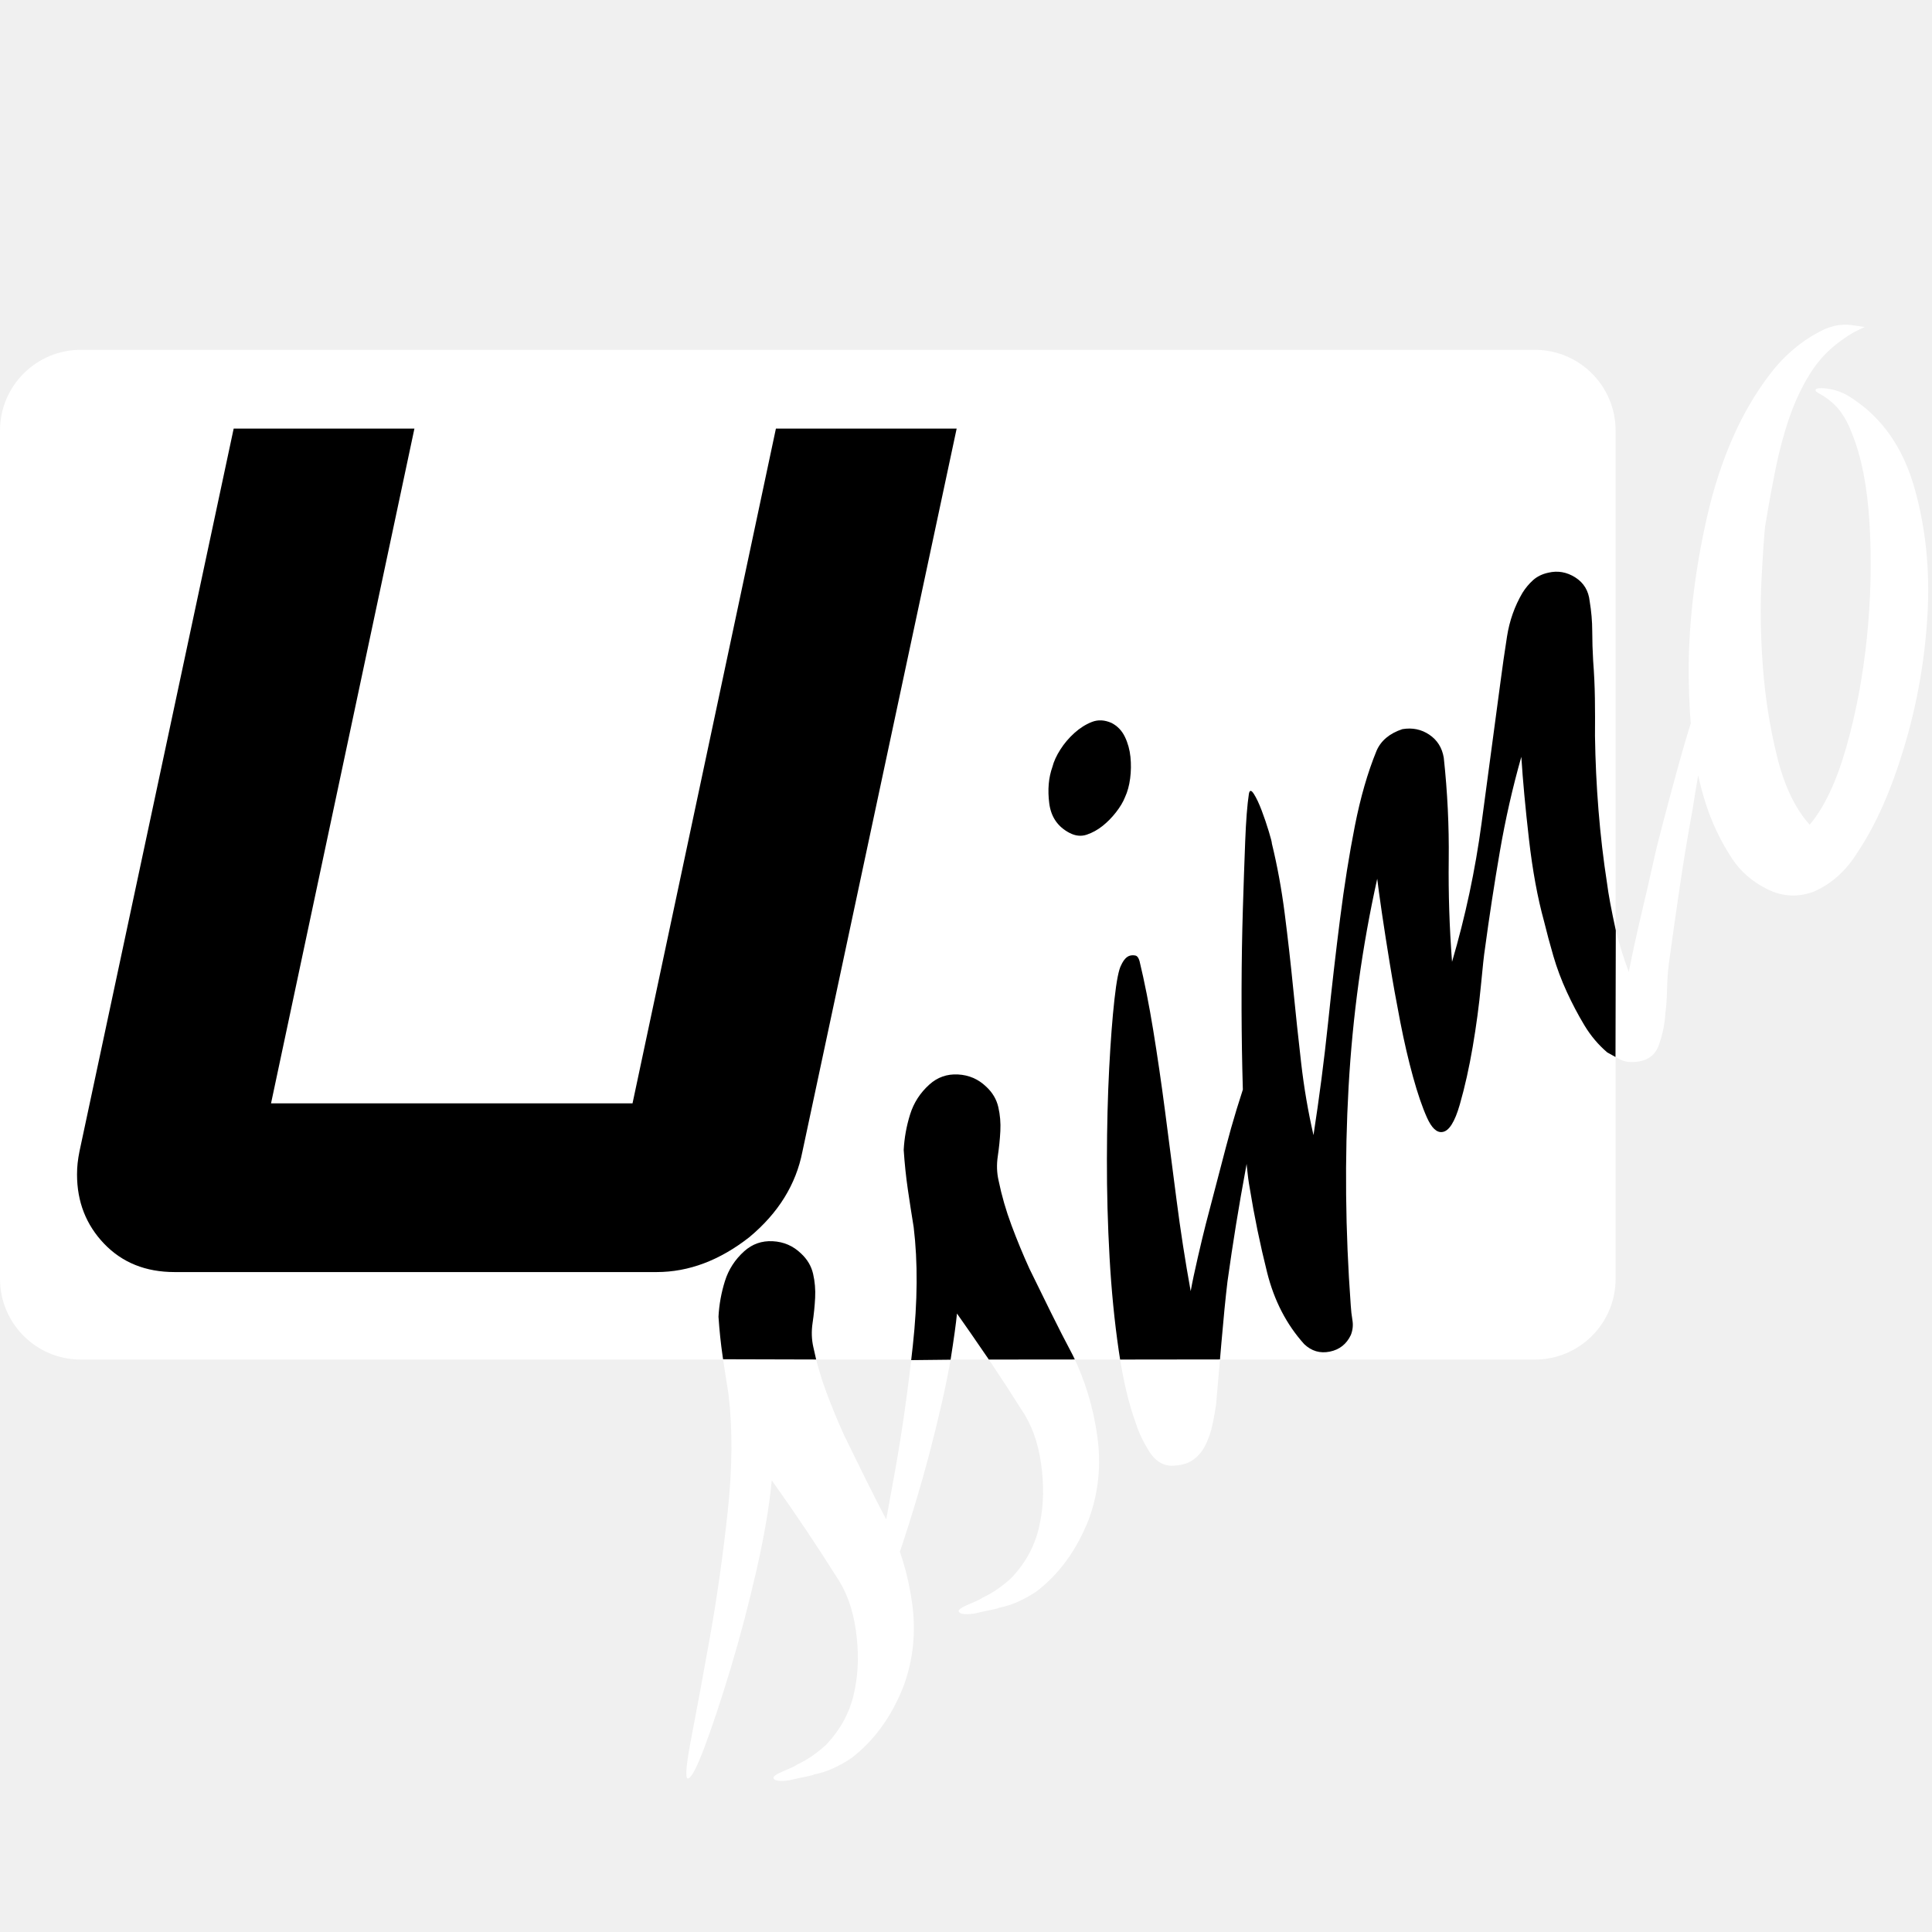
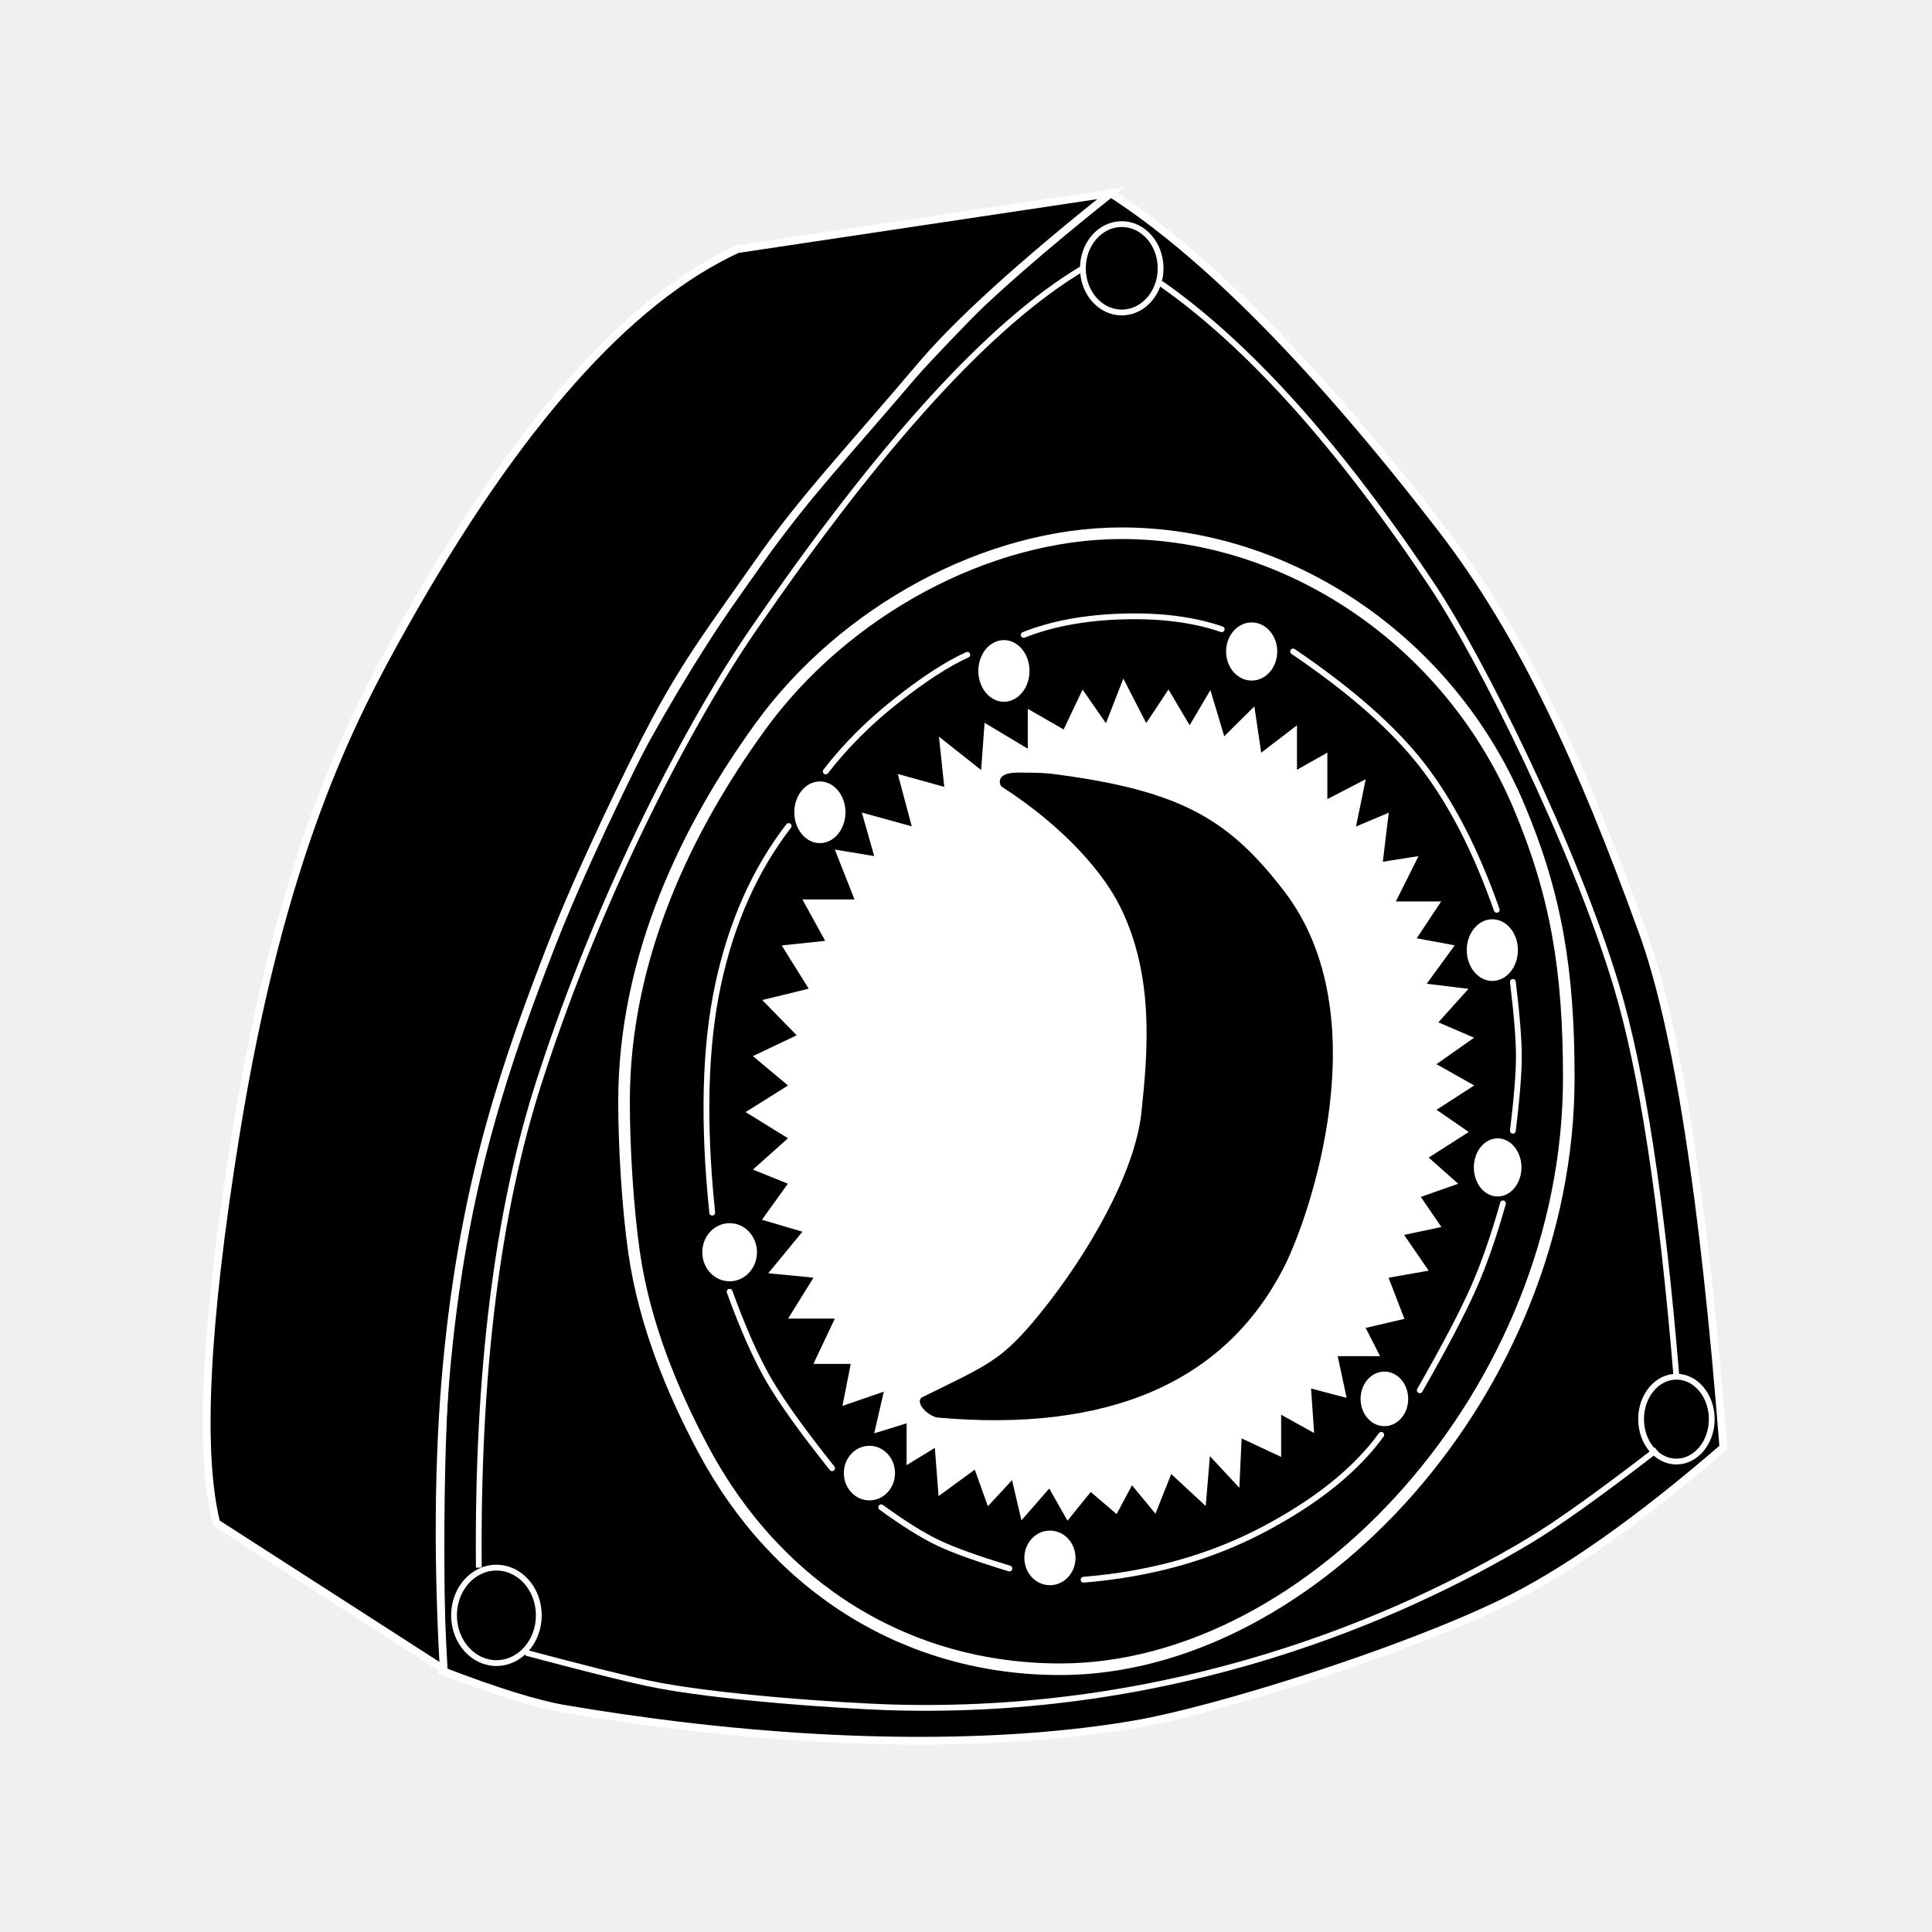
- <svg xmlns="http://www.w3.org/2000/svg" width="32" height="32" viewBox="0 0 287 240" fill="none">
-   <path d="M67.052,170.639 C71.319,170.985 75.644,170.062 80.027,167.871 C83.718,165.91 86.774,163.142 89.196,159.567 C91.618,155.992 93.406,152.186 94.559,148.149 C95.136,145.842 95.741,143.564 96.376,141.315 C97.01,139.066 97.673,136.731 98.365,134.309 C99.057,132.118 99.835,129.926 100.701,127.735 C101.566,125.544 102.575,123.468 103.728,121.507 C104.305,120.469 105.083,119.546 106.064,118.739 C107.044,117.932 107.966,117.095 108.832,116.23 C109.697,115.365 110.417,114.414 110.994,113.376 C111.571,112.338 111.801,111.185 111.686,109.916 C111.571,108.301 110.936,106.917 109.783,105.764 C108.63,104.611 107.246,104.034 105.631,104.034 C103.786,104.034 102.085,104.495 100.528,105.418 C98.971,106.341 97.558,107.436 96.289,108.705 C95.02,110.32 93.867,111.905 92.829,113.462 C91.791,115.019 90.753,116.605 89.715,118.22 C86.716,122.487 82.766,126.812 77.865,131.195 C72.963,135.578 68.177,139.585 63.505,143.218 C58.834,146.851 54.855,149.908 51.569,152.387 C48.282,154.867 46.753,156.28 46.984,156.626 C47.33,156.972 49.002,156.366 52.001,154.809 C55,153.252 58.546,151.234 62.641,148.754 C66.735,146.275 70.916,143.536 75.183,140.537 C79.45,137.538 83.026,134.713 85.909,132.06 C85.563,135.059 85.188,137.971 84.784,140.796 C84.381,143.622 83.948,146.361 83.487,149.014 C83.141,151.667 82.074,154.319 80.287,156.972 C78.499,159.625 76.509,161.758 74.318,163.373 C71.781,165.334 68.84,166.429 65.495,166.66 C63.65,166.66 61.977,166.429 60.478,165.968 C60.247,165.968 59.555,165.766 58.402,165.362 C57.249,164.959 56.614,164.872 56.499,165.103 C56.384,165.334 56.528,165.651 56.931,166.054 C57.335,166.458 57.854,166.833 58.489,167.179 C59.123,167.525 59.728,167.871 60.305,168.217 C60.882,168.563 61.228,168.736 61.343,168.736 C62.842,169.659 64.745,170.293 67.052,170.639 Z M104.074,170.639 C108.341,170.985 112.666,170.062 117.049,167.871 C120.74,165.91 123.796,163.142 126.218,159.567 C128.64,155.992 130.428,152.186 131.581,148.149 C132.158,145.842 132.763,143.564 133.398,141.315 C134.032,139.066 134.695,136.731 135.387,134.309 C136.079,132.118 136.857,129.926 137.722,127.735 C138.588,125.544 139.597,123.468 140.75,121.507 C141.327,120.469 142.105,119.546 143.085,118.739 C144.066,117.932 144.988,117.095 145.853,116.23 C146.719,115.365 147.439,114.414 148.016,113.376 C148.593,112.338 148.823,111.185 148.708,109.916 C148.593,108.301 147.958,106.917 146.805,105.764 C145.652,104.611 144.268,104.034 142.653,104.034 C140.808,104.034 139.107,104.495 137.549,105.418 C135.993,106.341 134.58,107.436 133.311,108.705 C132.042,110.32 130.889,111.905 129.851,113.462 C128.813,115.019 127.775,116.605 126.737,118.22 C123.738,122.487 119.788,126.812 114.886,131.195 C109.985,135.578 105.198,139.585 100.528,143.218 C95.856,146.851 91.877,149.908 88.591,152.387 C85.303,154.867 83.775,156.28 84.006,156.626 C84.352,156.972 86.024,156.366 89.023,154.809 C92.022,153.252 95.568,151.234 99.662,148.754 C103.757,146.275 107.938,143.536 112.205,140.537 C116.472,137.538 120.048,134.713 122.931,132.06 C122.585,135.059 122.21,137.971 121.806,140.796 C121.403,143.622 120.97,146.361 120.509,149.014 C120.163,151.667 119.096,154.319 117.308,156.972 C115.521,159.625 113.531,161.758 111.34,163.373 C108.803,165.334 105.862,166.429 102.517,166.66 C100.672,166.66 98.999,166.429 97.5,165.968 C97.269,165.968 96.577,165.766 95.424,165.362 C94.271,164.959 93.636,164.872 93.521,165.103 C93.406,165.334 93.55,165.651 93.954,166.054 C94.357,166.458 94.876,166.833 95.51,167.179 C96.145,167.525 96.75,167.871 97.327,168.217 C97.904,168.563 98.25,168.736 98.365,168.736 C99.864,169.659 101.767,170.293 104.074,170.639 Z M187.46,92.702 C188.383,92.76 189.334,92.702 190.315,92.529 C191.295,92.356 192.131,92.097 192.823,91.751 C193.63,91.405 194.438,90.886 195.245,90.194 C196.052,89.502 196.773,88.723 197.407,87.858 C198.042,86.993 198.503,86.071 198.792,85.09 C199.08,84.11 199.051,83.159 198.705,82.236 C198.244,81.198 197.552,80.506 196.629,80.16 C195.706,79.814 194.697,79.641 193.601,79.641 C192.506,79.641 191.439,79.785 190.401,80.073 C189.363,80.362 188.498,80.737 187.806,81.198 C186.307,82.005 184.98,83.245 183.827,84.917 C182.674,86.59 182.443,88.349 183.135,90.194 C183.481,91.117 184.058,91.751 184.865,92.097 C185.672,92.443 186.537,92.645 187.46,92.702 Z M134.435,171.677 C135.416,171.792 136.396,171.648 137.376,171.244 C138.357,170.841 139.28,170.322 140.144,169.687 C141.01,169.053 141.788,168.448 142.48,167.871 C144.21,166.256 146.43,164.18 149.141,161.643 C151.851,159.106 154.129,157.03 155.974,155.415 C160.357,151.724 164.768,148.178 169.208,144.775 C173.649,141.373 178.003,137.711 182.27,133.79 C182.616,133.444 182.789,133.242 182.789,133.184 L182.789,133.184 L182.789,132.925 C182.674,132.694 182.126,132.81 181.145,133.271 C180.165,133.732 179.56,134.078 179.329,134.309 C175.754,136.27 172.351,138.317 169.122,140.45 C165.893,142.584 162.606,144.747 159.261,146.938 C158.223,147.63 156.839,148.581 155.109,149.792 C153.379,151.003 151.995,152.013 150.957,152.82 C153.379,148.899 155.887,145.064 158.482,141.315 C161.077,137.567 163.586,133.934 166.008,130.416 C168.43,126.899 170.679,123.525 172.755,120.296 C174.831,117.067 176.619,114.068 178.118,111.3 C178.349,110.839 178.377,110.493 178.204,110.262 C178.031,110.031 177.83,109.858 177.599,109.743 C177.138,109.512 176.503,109.57 175.696,109.916 C175.004,110.147 173.62,111.185 171.544,113.03 C169.468,114.875 166.988,117.24 164.105,120.123 C161.222,123.006 158.137,126.264 154.85,129.897 C151.562,133.53 148.391,137.25 145.334,141.056 C142.278,144.862 139.539,148.581 137.117,152.214 C134.695,155.847 132.907,159.106 131.754,161.989 C131.177,163.258 130.745,164.699 130.457,166.314 C130.168,167.929 130.485,169.197 131.408,170.12 C132.446,171.043 133.455,171.562 134.435,171.677 Z M160.299,173.32 C161.568,174.07 162.894,174.157 164.278,173.58 C164.97,173.234 165.518,172.744 165.922,172.109 C166.325,171.475 166.758,170.87 167.219,170.293 C174.024,161.528 181.174,153.425 188.671,145.986 C196.168,138.547 204.126,131.829 212.545,125.832 C211.968,126.639 211.046,127.994 209.777,129.897 L209.427,130.423 C208.25,132.196 206.954,134.183 205.538,136.385 C203.982,138.807 202.424,141.315 200.868,143.91 C199.31,146.505 197.955,148.956 196.802,151.263 C195.649,153.57 194.812,155.53 194.293,157.145 C193.774,158.76 193.861,159.798 194.553,160.259 C195.36,160.836 196.917,160.403 199.224,158.961 C201.531,157.52 203.924,155.819 206.404,153.858 C208.883,151.897 211.19,149.937 213.323,147.976 C215.457,146.015 216.812,144.804 217.389,144.343 C221.195,141.114 225.001,138 228.807,135.001 C232.613,132.002 236.534,129.234 240.571,126.697 C238.38,129.465 235.929,132.752 233.219,136.558 C230.508,140.364 228.346,143.882 226.731,147.111 C225.924,148.61 225.116,150.196 224.309,151.868 C223.502,153.541 222.81,155.3 222.233,157.145 C221.656,158.99 221.195,160.807 220.849,162.594 C220.503,164.382 220.445,166.141 220.676,167.871 C220.907,168.563 221.137,169.226 221.368,169.86 C221.599,170.495 222.002,171.043 222.579,171.504 C224.078,172.773 225.578,173.003 227.077,172.196 C228.576,171.389 229.903,170.408 231.056,169.255 C231.748,168.678 232.584,167.871 233.565,166.833 C234.545,165.795 235.439,164.93 236.246,164.238 C239.245,161.701 242.243,159.192 245.242,156.712 C248.241,154.233 251.239,151.84 254.238,149.533 C255.507,148.495 256.804,147.457 258.13,146.419 C259.457,145.381 260.754,144.285 262.023,143.132 C262.369,142.901 262.888,142.469 263.58,141.834 C264.272,141.2 264.993,140.566 265.743,139.931 C266.492,139.297 267.155,138.72 267.732,138.201 C268.309,137.682 268.539,137.365 268.424,137.25 C268.193,136.904 266.954,137.365 264.704,138.634 C262.455,139.903 259.976,141.402 257.265,143.132 C254.555,144.862 252.018,146.505 249.654,148.062 C247.289,149.619 245.876,150.571 245.415,150.917 C242.993,152.647 240.571,154.348 238.149,156.02 C235.727,157.693 233.363,159.394 231.056,161.124 C232.671,156.972 234.804,152.993 237.457,149.187 C239.418,146.188 241.523,143.218 243.772,140.277 C246.02,137.336 248.356,134.482 250.778,131.714 C252.047,130.33 253.286,128.946 254.498,127.562 C255.708,126.178 256.891,124.736 258.044,123.237 C258.967,122.084 259.918,120.959 260.899,119.863 C261.879,118.768 262.773,117.586 263.58,116.317 C264.503,115.048 264.762,113.693 264.358,112.251 C263.955,110.81 263.119,109.743 261.85,109.051 C261.043,108.59 260.235,108.359 259.428,108.359 C258.621,108.359 257.813,108.474 257.006,108.705 C254.815,109.397 252.796,110.493 250.951,111.992 C249.106,113.491 247.376,114.933 245.761,116.317 C240.34,120.93 234.948,125.515 229.585,130.07 C224.222,134.626 218.542,138.749 212.545,142.44 C215.659,138.403 218.917,134.54 222.32,130.849 C225.722,127.158 228.922,123.237 231.921,119.085 C232.728,117.816 232.959,116.49 232.613,115.106 C232.267,113.722 231.46,112.626 230.191,111.819 C228.346,111.012 226.673,110.954 225.174,111.646 C222.06,113.145 218.773,115.192 215.313,117.787 C211.853,120.382 208.249,123.295 204.5,126.524 C200.752,129.753 196.831,133.213 192.737,136.904 C188.642,140.595 184.404,144.228 180.021,147.803 C181.751,144.689 183.683,141.633 185.816,138.634 C187.95,135.635 190.142,132.608 192.391,129.551 C194.639,126.495 196.802,123.468 198.878,120.469 C200.954,117.47 202.799,114.472 204.414,111.473 C204.529,111.358 204.818,110.81 205.279,109.829 C205.74,108.849 206.173,107.84 206.577,106.802 C206.98,105.764 207.24,104.899 207.355,104.207 C207.47,103.515 207.297,103.342 206.836,103.688 C205.567,104.726 203.866,106.341 201.732,108.532 C199.599,110.723 197.234,113.174 194.639,115.884 C192.044,118.595 189.363,121.478 186.595,124.534 C183.827,127.591 181.203,130.561 178.724,133.444 C176.244,136.327 174.024,138.98 172.063,141.402 C170.102,143.824 168.661,145.785 167.738,147.284 C165.431,150.859 163.269,154.55 161.25,158.356 C159.232,162.162 158.223,166.026 158.223,169.947 C158.338,171.446 159.03,172.571 160.299,173.32 Z M259.428,170.639 C262.196,171.562 265.137,171.562 268.251,170.639 C272.864,169.486 278.026,167.179 283.735,163.719 C289.443,160.259 294.691,156.165 299.478,151.436 C304.264,146.707 308.012,141.575 310.723,136.039 C313.433,130.503 314.096,125.14 312.712,119.95 C312.366,118.566 311.76,117.384 310.896,116.403 C310.031,115.423 309.54,115.164 309.425,115.625 C309.425,115.74 309.54,116.144 309.771,116.836 C310.117,118.105 310.232,119.287 310.117,120.382 C310.002,121.478 309.713,122.603 309.252,123.756 C307.983,127.331 305.619,131.281 302.159,135.606 C298.699,139.931 294.835,144.026 290.568,147.889 C286.301,151.753 281.918,155.098 277.42,157.923 C272.922,160.749 269.001,162.393 265.656,162.854 C265.656,159.625 266.723,156.02 268.856,152.041 C270.99,148.062 273.47,144.256 276.296,140.623 C279.121,136.99 281.918,133.79 284.686,131.022 C287.454,128.254 289.357,126.409 290.395,125.486 C292.702,123.641 294.979,121.882 297.228,120.209 C299.478,118.537 301.698,117.095 303.889,115.884 C306.08,114.673 308.272,113.751 310.463,113.116 C312.654,112.482 314.846,112.28 317.037,112.511 C318.19,112.626 319.084,112.77 319.719,112.943 C320.353,113.116 320.843,113.261 321.189,113.376 C321.304,113.491 320.901,113.001 319.978,111.905 C319.055,110.81 317.844,110.031 316.345,109.57 C313.116,108.647 309.742,108.503 306.224,109.137 C302.707,109.772 299.16,110.896 295.585,112.511 C292.01,114.126 288.463,116.173 284.945,118.652 C281.428,121.132 278.141,123.727 275.084,126.437 C272.028,129.148 269.289,131.887 266.867,134.655 C264.445,137.423 262.427,139.96 260.812,142.267 C258.967,144.92 257.438,147.601 256.228,150.311 C255.017,153.022 254.18,155.876 253.719,158.875 C253.373,161.182 253.661,163.488 254.584,165.795 C255.507,168.102 257.121,169.716 259.428,170.639 Z" fill="#FFFFFF" transform="translate(184.0848, 126.7984) rotate(-42) translate(-184.0848, -126.7984) " />
-   <rect id="path-1" x="0" y="28.466" width="240" height="150" rx="12" fill="#FFFFFF" />
-   <path d="M104.238,126.834 C104.636,126.105 104.939,125.563 105.148,125.207 C105.725,124.169 106.503,123.246 107.484,122.439 C108.464,121.631 109.387,120.795 110.252,119.93 C111.117,119.065 111.838,118.114 112.414,117.076 C112.991,116.038 113.222,114.884 113.106,113.616 C112.991,112.001 112.357,110.617 111.203,109.464 C110.05,108.31 108.666,107.734 107.051,107.734 C105.206,107.734 103.505,108.195 101.948,109.118 C100.391,110.04 98.978,111.136 97.709,112.405 C96.441,114.019 95.287,115.605 94.249,117.162 C94.191,117.249 94.104,117.38 93.988,117.555 L104.238,126.834 Z M132.795,152.545 C132.888,152.236 132.957,152.004 133.001,151.849 C133.578,149.542 134.183,147.264 134.818,145.015 C135.452,142.766 136.115,140.431 136.807,138.009 C137.499,135.817 138.278,133.626 139.143,131.435 C140.008,129.243 141.017,127.167 142.17,125.207 C142.747,124.169 143.525,123.246 144.506,122.439 C145.486,121.631 146.409,120.795 147.274,119.93 C148.139,119.065 148.86,118.114 149.436,117.076 C150.013,116.038 150.244,114.884 150.128,113.616 C150.013,112.001 149.379,110.617 148.225,109.464 C147.072,108.31 145.688,107.734 144.073,107.734 C142.228,107.734 140.527,108.195 138.97,109.118 C137.413,110.04 136,111.136 134.731,112.405 C133.463,114.019 132.309,115.605 131.271,117.162 C130.233,118.719 129.195,120.305 128.157,121.92 C125.159,126.187 121.208,130.512 116.307,134.895 C115.941,135.222 115.394,135.707 114.666,136.351 L119.059,140.221 C121.546,138.204 123.31,136.717 124.351,135.76 C124.134,137.644 123.782,140.393 123.296,144.008 L132.795,152.545 Z M188.88,96.402 C189.803,96.46 190.754,96.402 191.735,96.229 C192.715,96.056 193.551,95.797 194.243,95.451 C195.051,95.105 195.858,94.586 196.665,93.894 C197.473,93.202 198.193,92.423 198.828,91.558 C199.462,90.693 199.923,89.771 200.212,88.79 C200.5,87.81 200.471,86.858 200.125,85.936 C199.664,84.898 198.972,84.206 198.049,83.86 C197.127,83.514 196.117,83.341 195.022,83.341 C193.926,83.341 192.859,83.485 191.821,83.773 C190.783,84.062 189.918,84.436 189.226,84.898 C187.727,85.705 186.401,86.945 185.247,88.617 C184.094,90.29 183.863,92.048 184.555,93.894 C184.901,94.816 185.478,95.451 186.285,95.797 C187.093,96.143 187.958,96.345 188.88,96.402 Z M148.825,166.968 C149.58,166.261 150.159,165.719 150.561,165.343 C153.271,162.805 155.549,160.729 157.394,159.115 C161.777,155.424 166.188,151.878 170.629,148.475 C175.069,145.073 179.423,141.411 183.69,137.49 C184.036,137.144 184.209,136.942 184.209,136.884 L184.209,136.625 C184.094,136.394 183.546,136.509 182.566,136.971 C181.585,137.432 180.98,137.778 180.749,138.009 C177.174,139.969 173.772,142.017 170.542,144.15 C167.313,146.284 164.026,148.446 160.681,150.638 C159.643,151.33 158.259,152.281 156.529,153.492 C154.799,154.703 153.415,155.712 152.377,156.52 C154.799,152.598 157.308,148.764 159.903,145.015 C162.498,141.267 165.006,137.634 167.428,134.116 C169.85,130.599 172.099,127.225 174.175,123.996 C176.251,120.766 178.039,117.768 179.538,115 C179.769,114.538 179.798,114.192 179.625,113.962 C179.452,113.731 179.25,113.558 179.019,113.443 C178.558,113.212 177.924,113.27 177.116,113.616 C176.424,113.846 175.04,114.884 172.964,116.73 C170.888,118.575 168.409,120.939 165.525,123.823 C162.642,126.706 159.557,129.964 156.27,133.597 C152.983,137.23 149.811,140.95 146.755,144.756 C143.698,148.562 140.959,152.281 138.537,155.914 C138.366,156.171 138.117,156.551 137.789,157.056 L148.825,166.968 Z M161.719,177.02 C162.988,177.77 164.314,177.856 165.698,177.28 C166.39,176.934 166.938,176.444 167.342,175.809 C167.745,175.175 168.178,174.569 168.639,173.993 C175.444,165.227 182.595,157.125 190.091,149.686 C197.588,142.247 205.546,135.529 213.965,129.532 C213.389,130.339 212.466,131.694 211.197,133.597 L210.848,134.123 C209.671,135.896 208.374,137.883 206.959,140.085 C205.402,142.507 203.845,145.015 202.288,147.61 C200.731,150.205 199.376,152.656 198.222,154.963 C197.069,157.269 196.233,159.23 195.714,160.845 C195.195,162.459 195.281,163.497 195.973,163.959 C196.781,164.535 198.338,164.103 200.644,162.661 C202.951,161.22 205.344,159.518 207.824,157.558 C210.303,155.597 212.61,153.636 214.744,151.676 C216.877,149.715 218.233,148.504 218.809,148.043 C222.615,144.813 226.421,141.699 230.227,138.701 C234.033,135.702 237.955,132.934 241.991,130.397 C239.8,133.165 237.349,136.452 234.639,140.258 C231.928,144.064 229.766,147.581 228.151,150.811 C227.344,152.31 226.537,153.896 225.729,155.568 C224.922,157.241 224.23,158.999 223.653,160.845 C223.077,162.69 222.615,164.507 222.269,166.294 C221.923,168.082 221.866,169.841 222.096,171.571 C222.197,171.873 222.348,172.315 222.55,172.895 L235.17,158.946 C236.725,156.222 237.96,154.202 238.877,152.887 C240.838,149.888 242.943,146.918 245.192,143.977 C247.441,141.036 249.776,138.182 252.198,135.414 C253.467,134.03 254.707,132.646 255.918,131.262 C257.129,129.878 258.311,128.436 259.464,126.937 C260.387,125.783 261.338,124.659 262.319,123.563 C263.299,122.468 264.193,121.285 265,120.017 C265.923,118.748 266.182,117.393 265.779,115.951 C265.375,114.51 264.539,113.443 263.27,112.751 C262.463,112.289 261.656,112.059 260.848,112.059 C260.041,112.059 259.234,112.174 258.426,112.405 C256.235,113.097 254.217,114.192 252.371,115.692 C250.526,117.191 248.796,118.633 247.181,120.017 C241.761,124.63 236.369,129.215 231.006,133.77 C225.643,138.326 219.963,142.449 213.965,146.14 C217.079,142.103 220.337,138.239 223.74,134.549 C227.142,130.858 230.343,126.937 233.341,122.785 C234.149,121.516 234.379,120.19 234.033,118.806 C233.687,117.422 232.88,116.326 231.611,115.519 C229.766,114.711 228.094,114.654 226.594,115.346 C223.48,116.845 220.193,118.892 216.733,121.487 C213.273,124.082 209.669,126.994 205.921,130.224 C202.172,133.453 198.251,136.913 194.157,140.604 C190.062,144.294 185.824,147.927 181.441,151.503 C183.171,148.389 185.103,145.332 187.237,142.334 C189.37,139.335 191.562,136.308 193.811,133.251 C196.06,130.195 198.222,127.167 200.298,124.169 C202.374,121.17 204.22,118.171 205.834,115.173 C205.95,115.057 206.238,114.51 206.699,113.529 C207.161,112.549 207.593,111.54 207.997,110.502 C208.4,109.464 208.66,108.599 208.775,107.907 C208.891,107.215 208.718,107.042 208.256,107.388 C206.988,108.426 205.286,110.04 203.153,112.232 C201.019,114.423 198.655,116.874 196.06,119.584 C193.465,122.295 190.783,125.178 188.015,128.234 C185.247,131.291 182.623,134.26 180.144,137.144 C177.664,140.027 175.444,142.68 173.483,145.102 C171.523,147.524 170.081,149.484 169.158,150.984 C166.852,154.559 164.689,158.25 162.671,162.056 C160.652,165.862 159.643,169.725 159.643,173.647 C159.759,175.146 160.451,176.271 161.719,177.02 Z" fill="#000000" transform="translate(179.9756, 130.4983) rotate(-42) translate(-179.9756, -130.4983) " />
-   <path d="M97.542,165.466 C102.315,165.466 106.91,163.736 111.325,160.275 C115.621,156.695 118.246,152.459 119.201,147.566 L119.201,147.566 L142.113,40.166 L115.263,40.166 L93.962,140.406 L40.262,140.406 L61.563,40.166 L34.713,40.166 L11.801,147.566 C11.682,148.163 11.592,148.729 11.533,149.266 C11.473,149.803 11.443,150.37 11.443,150.967 C11.443,155.024 12.786,158.455 15.47,161.259 C18.155,164.064 21.646,165.466 25.942,165.466 L25.942,165.466 L97.542,165.466 Z" fill="#000000" />
+ <svg xmlns="http://www.w3.org/2000/svg" width="32" height="32" viewBox="0 0 1000 1000">
+   <g id="Main" stroke="none" stroke-width="1" fill="none" fill-rule="evenodd">
+     <g id="Rotor" transform="translate(107, 100)">
+       <path d="M467.843,0 C516.996,31.569 573.94,89.258 638.673,173.066 C681.602,228.644 711.695,295.454 743.256,382.401 C761.075,431.49 774.99,520.43 785,649.22 C740.828,687.424 702.51,714.354 670.046,730.01 C616.367,755.896 522.106,785.232 481.292,792.345 C425.27,802.109 344.485,805.248 244.019,793.078 C225.107,790.787 205.498,787.954 185.226,784.52 C170.782,782.074 149.656,775.499 121.848,764.797 C119.606,674.105 121.81,607.089 128.462,563.749 C143.562,465.362 189.518,350.565 227.745,281.997 C263.746,217.422 310.61,148.427 400.515,57.404 C416.594,41.125 439.037,21.991 467.843,0 Z" id="Triangle" stroke="#FFFFFF" stroke-width="4" fill="#000000" />
+       <g id="Triangle" transform="translate(128, 16)" stroke="#FFFFFF" stroke-width="3">
+         <g id="Circle">
+           <ellipse id="Oval" cx="632.713" cy="618.541" rx="18.287" ry="21.96" />
+           <ellipse id="Oval" cx="21.944" cy="720.107" rx="21.944" ry="24.705" />
+           <ellipse id="Oval" cx="345.615" cy="22.875" rx="20.115" ry="22.875" />
+         </g>
+         <g id="Border" transform="translate(12.78601, 22.87505)">
+           <path d="M24.49,716.595 C53.631,724.359 74.515,729.594 87.141,732.299 C122.823,739.945 190.879,744.11 211.504,744.794 C360.351,749.732 477.276,698.344 543.375,658.86 C558.059,650.089 580.153,634.314 609.658,611.535" id="Path" />
+           <path d="M0.054,672.527 C-0.845,572.39 9.505,488.713 31.102,421.494 C63.497,320.665 110.417,233.184 141.704,187.567 C208.074,90.795 265.077,28.273 312.714,0" id="Path-2" />
+           <path d="M352.944,7.765 C398.697,39.771 445.836,92.336 494.36,165.46 C518.11,201.25 566.606,297.693 588.872,371.472 C602.049,415.134 612.401,482.546 619.927,573.706" id="Path-5" />
+         </g>
+       </g>
+       <path d="M441.75,764 C572.059,764 705,619.36 705,457.839 C705,402.263 698.506,363.333 679.348,317.726 C642.827,230.783 559.036,176 473.563,176 C403.9,176 329.864,216.402 286.674,275.912 C249.075,327.72 216,394.828 216,470 C216,494.059 217.897,525.037 221.157,547.923 C226.542,585.72 241.422,620.998 257.037,650.271 C295.443,722.268 362.907,764 441.75,764 Z" id="Center-Ring" stroke="#FFFFFF" stroke-width="6" />
+       <g id="Center-Ring-" transform="translate(256, 219)">
+         <g id="Dots" transform="translate(0, 2.670052)" fill="#FFFFFF" stroke="#000000">
+           <ellipse id="Oval" cx="156.627" cy="25.607" rx="13.739" ry="16.461" />
+           <ellipse id="Oval" cx="61.369" cy="98.769" rx="13.739" ry="16.461" />
+           <ellipse id="Oval" cx="14.655" cy="326.485" rx="14.655" ry="15.547" />
+           <ellipse id="Oval" cx="87.015" cy="440.8" rx="13.739" ry="14.632" />
+           <ellipse id="Oval" cx="180.442" cy="484.698" rx="13.739" ry="14.632" />
+           <ellipse id="Oval" cx="353.556" cy="402.39" rx="12.823" ry="14.632" />
+           <ellipse id="Oval" cx="284.86" cy="15.547" rx="13.739" ry="15.547" />
+           <ellipse id="Oval" cx="409.429" cy="170.101" rx="13.739" ry="16.461" />
+           <ellipse id="Oval" cx="412.177" cy="282.588" rx="12.823" ry="15.547" />
+         </g>
+         <g id="Border" transform="translate(2.643794, -0)" stroke="#FFFFFF" stroke-linecap="round" stroke-width="3">
+           <path d="M61.754,80.284 C71.884,67.137 84.097,54.927 98.392,43.654 C112.686,32.38 124.899,24.471 135.03,19.926" id="Path-3" />
+           <path d="M164.221,9.63 C178.68,3.855 195.76,0.676 215.46,0.092 C235.161,-0.492 252.24,1.709 266.7,6.696" id="Path-4" />
+           <path d="M303.666,18.217 C333.677,38.545 356.077,58.315 370.864,77.527 C385.652,96.74 398.384,121.539 409.059,151.924" id="Path-6" />
+           <path d="M417.419,189.233 C419.489,206.297 420.524,219.138 420.524,227.756 C420.524,236.374 419.489,249.215 417.419,266.28" id="Path-7" />
+           <path d="M412.294,303.867 C407.485,320.987 402.29,335.815 396.71,348.351 C391.129,360.887 381.97,378.306 369.231,400.609" id="Path-8" />
+           <path d="M349.298,423.687 C336.051,441.906 315.669,458.256 288.153,472.735 C260.638,487.215 229.654,495.855 195.201,498.655" id="Path-9" />
+           <path d="M90.45,461.171 C102.116,469.638 111.923,475.768 119.869,479.562 C127.816,483.355 140.131,487.786 156.814,492.855" id="Path-10" />
+           <path d="M12.011,349.606 C18.932,368.683 25.696,383.91 32.301,395.286 C38.907,406.663 49.826,421.89 65.059,440.967" id="Path-11" />
+           <path d="M42.56,108.543 C25.15,131.108 12.992,158.397 6.085,190.411 C-0.821,222.425 -1.849,261.846 3.002,308.671" id="Path-12" />
+         </g>
+       </g>
+       <g id="Gear" transform="translate(278, 250)">
+         <polygon id="Shape" stroke="#000000" fill="#FFFFFF" points="60.358 69.866 66.8 92.486 46.309 89.099 56.555 115.045 29.474 115.045 41.315 136.565 18.763 138.952 32.796 161.428 8.562 167.336 26.516 185.719 3.784 196.516 22.019 211.796 -1.97663389e-17 225.614 22.019 239.235 3.784 255.54 22.019 262.907 8.562 281.621 29.474 287.797 11.66 309.436 35.228 311.732 22.019 333.01 46.309 333.01 35.228 356.453 54.718 356.453 50.389 378.457 71.764 371.086 66.8 392.623 83.75 387.398 83.75 409.249 98.433 400.279 100.375 425.31 119.287 411.491 126.143 430.578 138.567 417.148 143.429 438 158.001 421.298 167.464 438 179.619 422.96 193.09 434.468 201.013 419.668 213.22 434.468 221.412 413.814 239.502 430.578 241.637 404.865 256.926 421.298 258.129 395.291 278.616 404.865 278.616 383.106 295.756 392.623 294.145 369.351 312.673 374.219 308.007 352.443 330.13 352.443 322.612 337.658 342.605 333.01 334.399 311.732 355.322 308.053 342.605 289.524 361.895 285.453 351.188 269.78 370.727 262.907 355.322 249.225 376.127 235.924 359.462 224.439 379 211.796 359.462 200.763 379 187.012 360.317 178.965 376.127 161.428 354.371 158.803 368.838 138.952 349.139 135.295 361.895 116.079 338.308 116.079 350.108 92.486 331.332 95.44 334.399 69.866 317.536 76.99 322.612 52.373 302.54 62.801 302.54 38.695 286.816 47.572 286.816 24.395 268.169 38.695 264.607 14.54 248.909 30.156 241.637 5.938 230.761 24.395 219.828 5.938 208.327 23.283 196.374 3.60128097e-16 187.309 23.283 175.255 5.938 165.326 26.86 146.48 16.034 146.48 36.638 124.176 23.283 122.397 47.572 100.375 30.156 103.171 56.597 78.981 49.893 86.211 76.99" />
+         <path d="M91.908,373.42 C126.696,356.226 133.338,354.531 153.501,329.665 C178.16,299.253 202.502,256.981 205.791,225.821 C209.081,194.661 212.653,155.339 194.767,119.253 C186.808,103.196 167.706,79.29 133.403,57.11 C132.606,56.595 129.585,49.893 141.822,49.893 C154.059,49.893 156.693,50.123 162.978,50.972 C226.906,59.61 251.329,74.422 279.622,111.196 C329.448,175.958 292.396,280.823 279.622,305.823 C249.013,365.728 188.465,391.523 100.541,383.748 C96.064,383.352 88.585,376.648 91.908,373.42 Z" id="Shadow" fill="#000000" />
+       </g>
+       <path d="M468,0 L274.712,28.965 C217.894,55.143 160.343,120.029 102.06,223.624 C74.321,272.928 38.233,342.728 14.819,488.41 C-0.791,585.532 -4.068,652.164 4.986,688.306 L122.64,764 C119.115,701.185 120.009,645.033 125.323,595.545 C134.792,507.352 155.245,449.046 178.631,388.768 C192.679,352.561 218.715,298.23 232.446,272.6 C249.323,241.097 263.023,223.41 285.856,190.763 C308.689,158.116 332.975,132.701 369.788,89.21 C388.72,66.844 421.457,37.108 468,0 Z" id="Path-13" stroke="#FFFFFF" stroke-width="4" fill="#000000" />
+     </g>
+   </g>
</svg>
